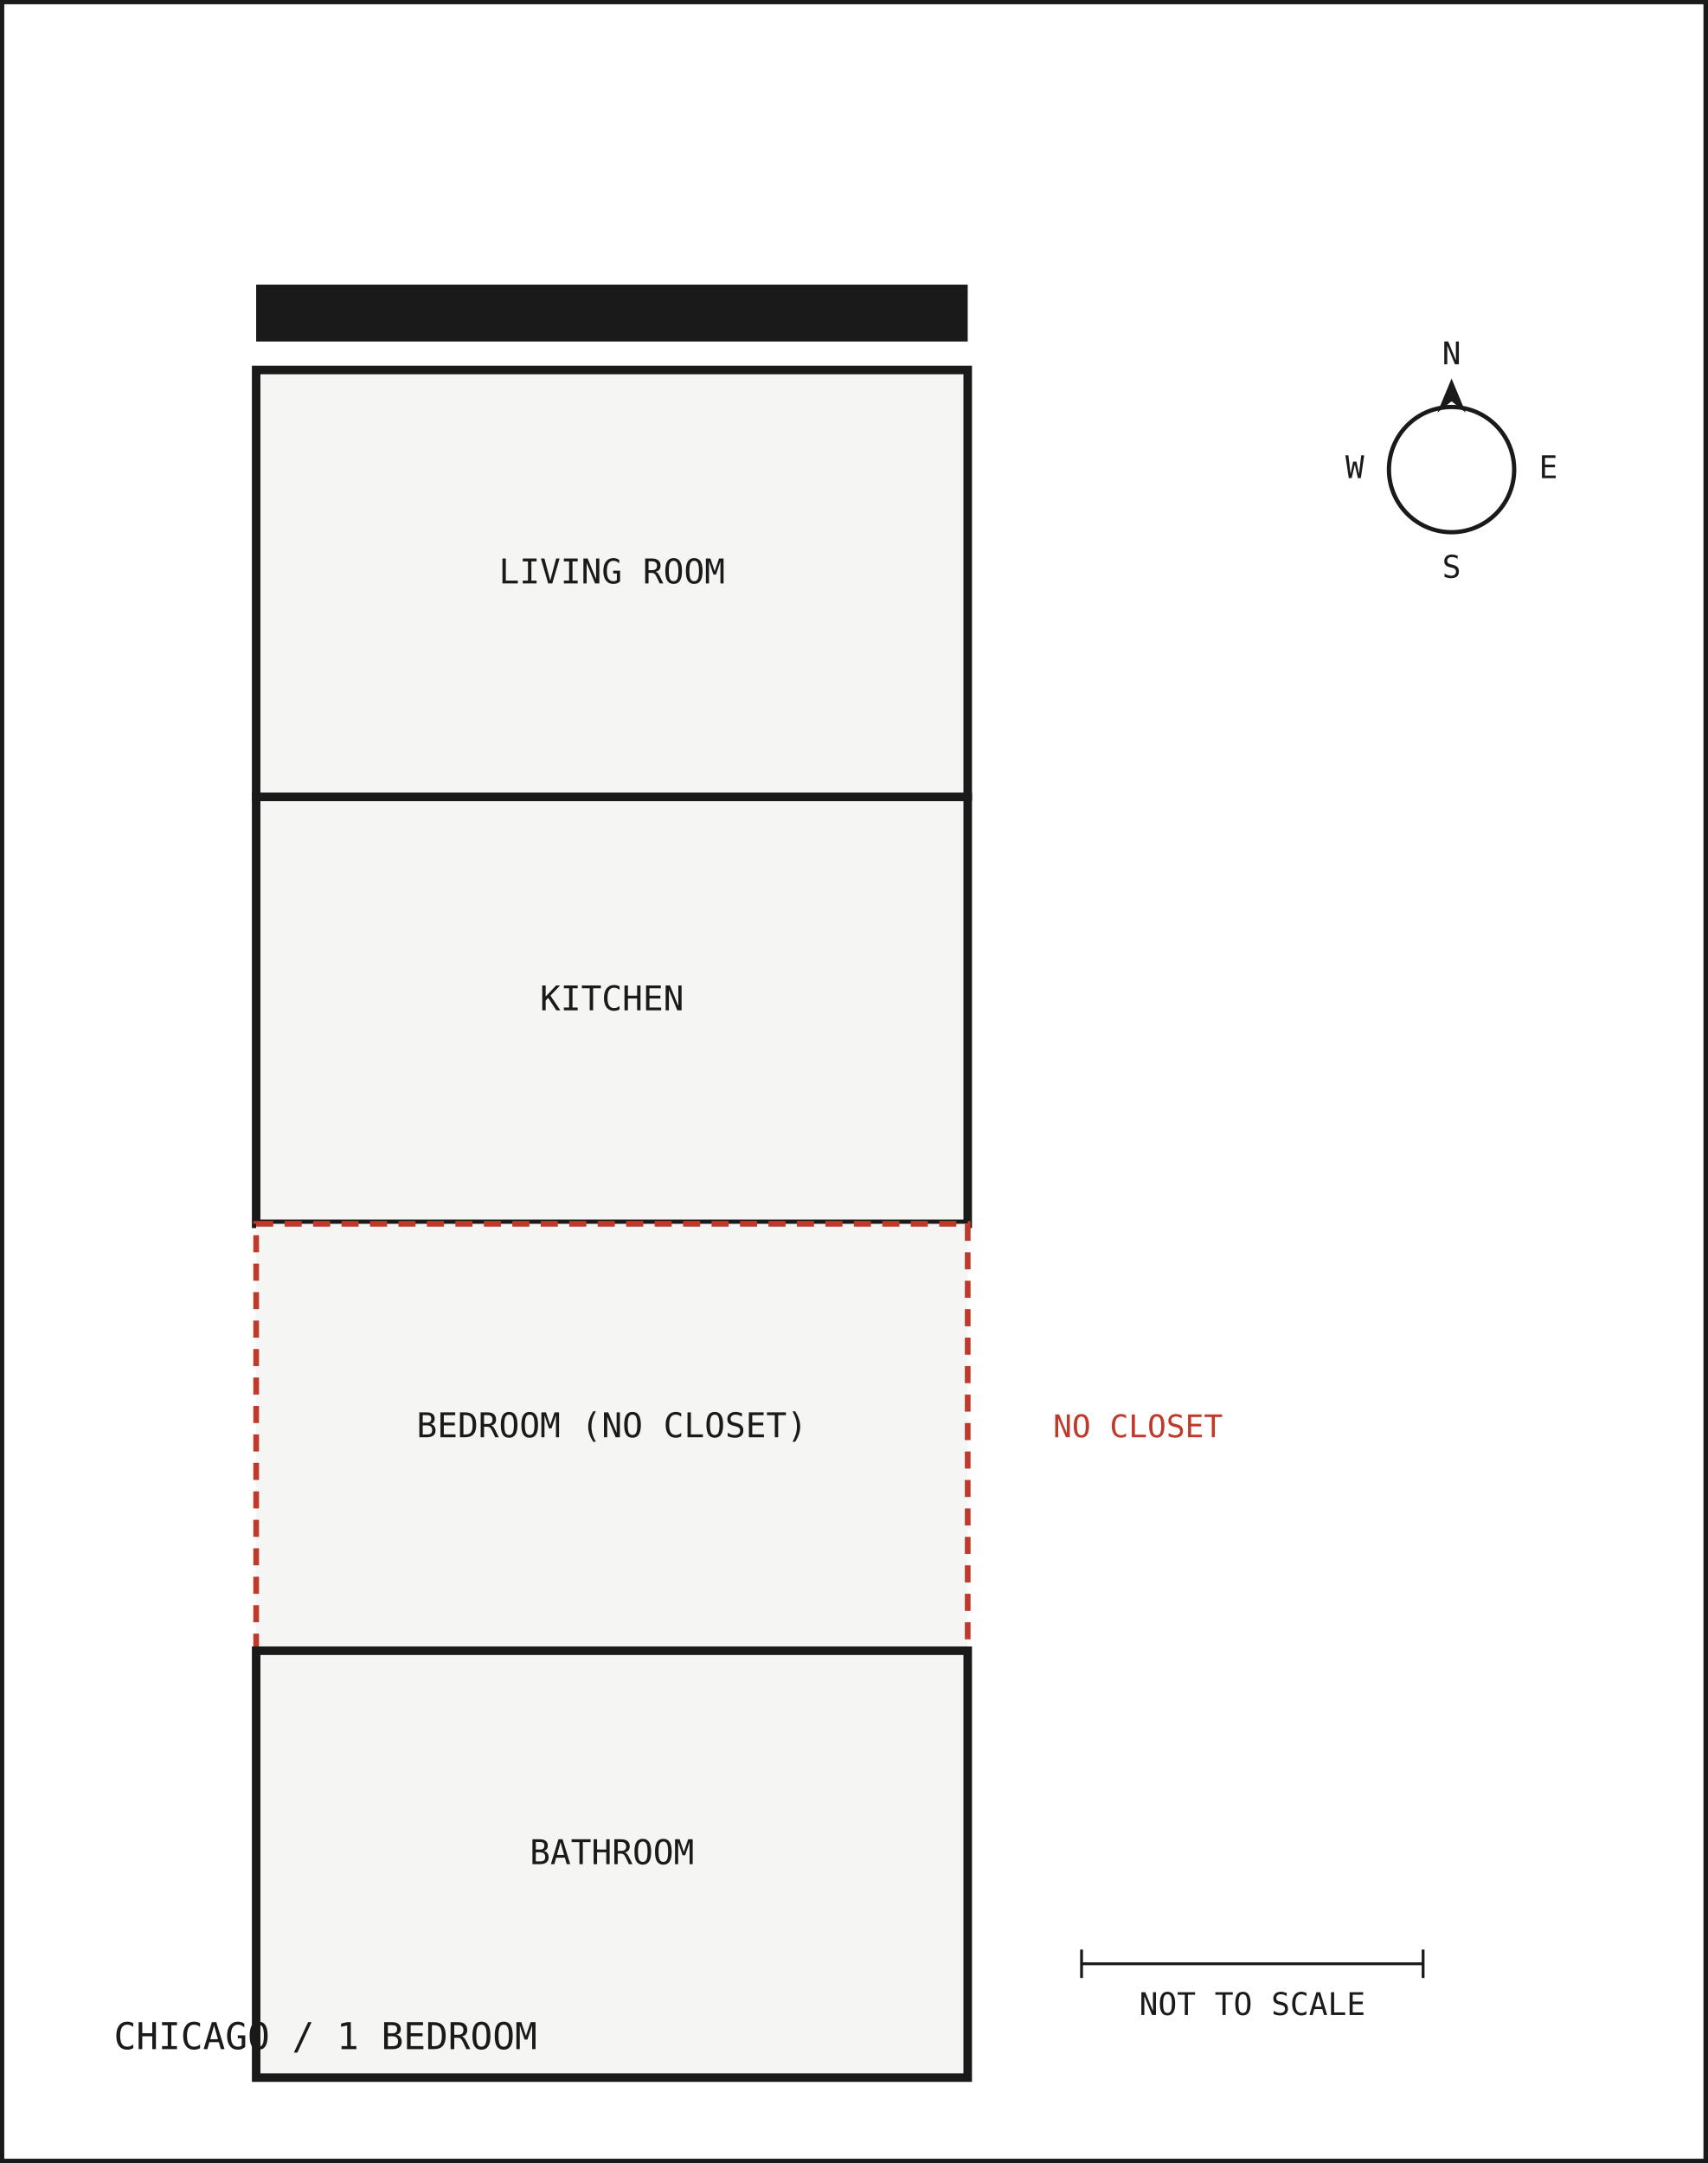
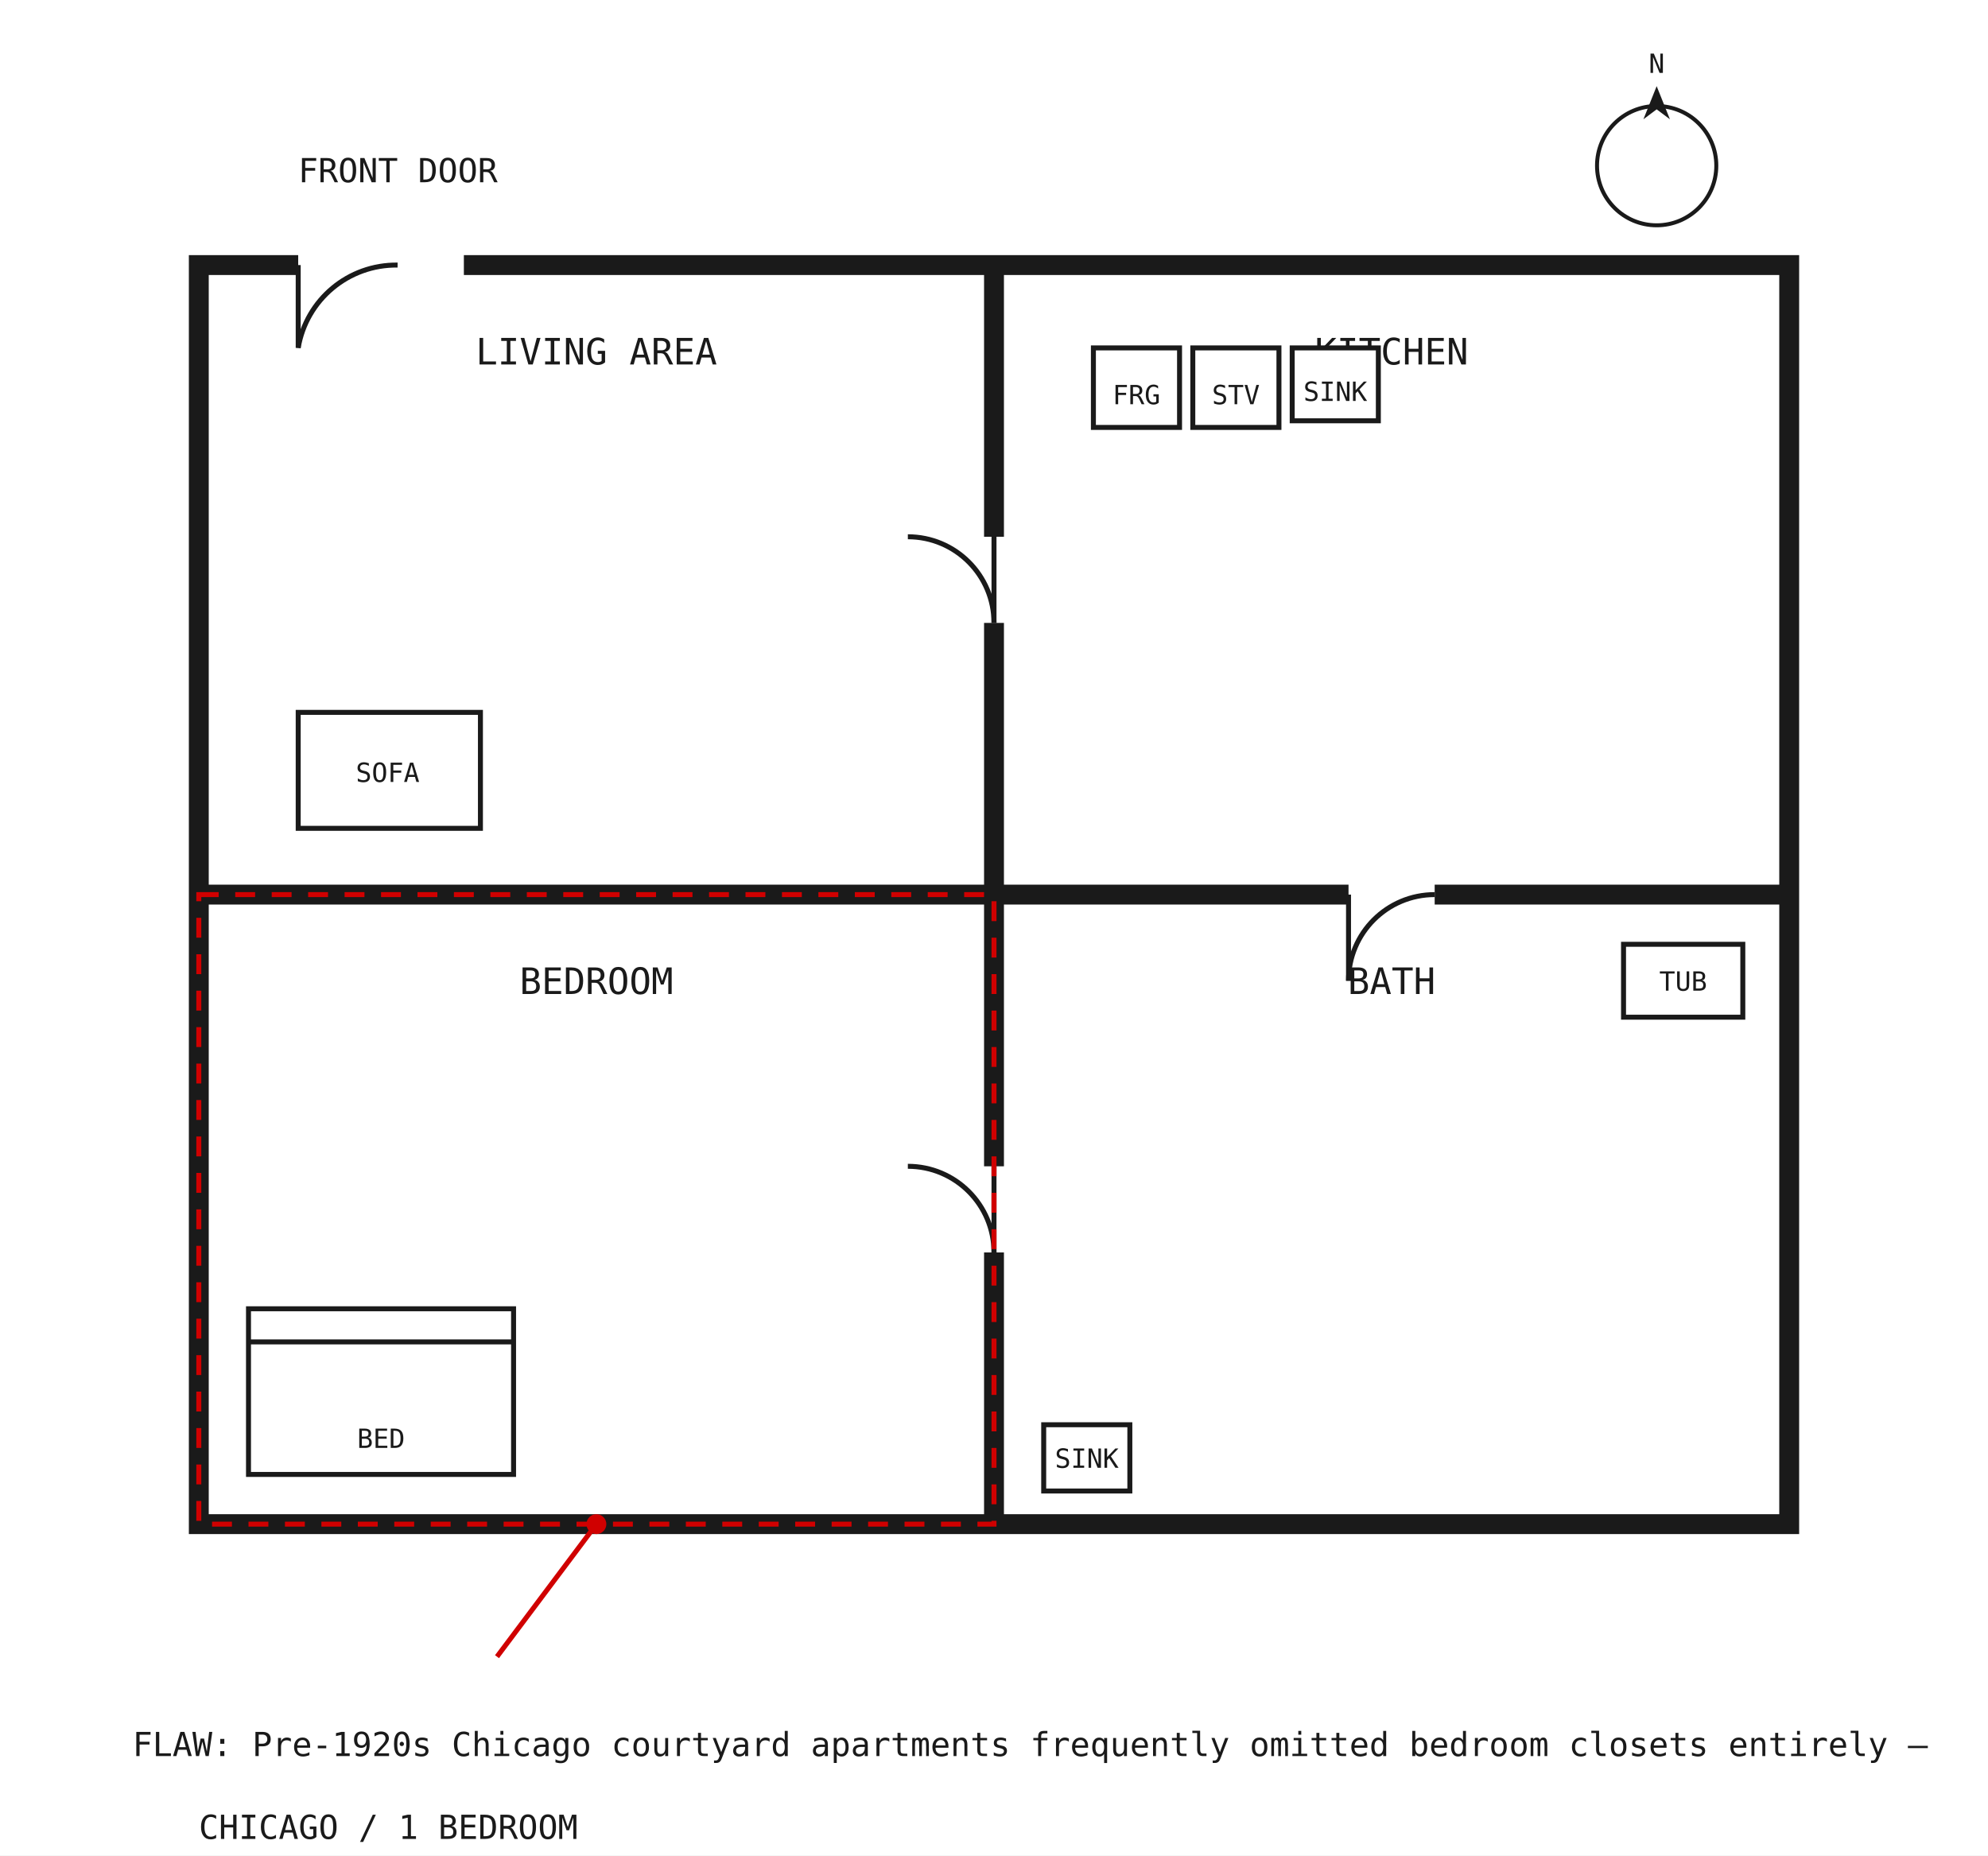
- <svg xmlns="http://www.w3.org/2000/svg" viewBox="0 0 600 760">
+ <svg xmlns="http://www.w3.org/2000/svg" width="600" height="560" viewBox="0 0 600 560">
+   <rect x="0" y="0" width="600" height="560" fill="#FFFFFF" />
  <style>
-     .tiny { font-family: monospace; font-size: 11px; fill: #1A1A1A; }
-     .roomlabel { font-family: monospace; font-size: 12px; fill: #1A1A1A; }
-     .small { font-family: monospace; font-size: 13px; fill: #1A1A1A; }
-     .callout { font-family: monospace; font-size: 11px; fill: #C0392B; }
-     .thin { stroke: #1A1A1A; stroke-width: 1; }
-   </style>
-   <rect x="0" y="0" width="600" height="760" fill="#FFFFFF" stroke="#1A1A1A" stroke-width="3" />
-   <rect x="90" y="100" width="250" height="20" fill="#1A1A1A" />
-   <text x="215" y="115" class="tiny" fill="#FFFFFF" text-anchor="middle">FRONT DOOR</text>
-   <rect x="90" y="130" width="250" height="150" fill="#F5F5F3" stroke="#1A1A1A" stroke-width="3" />
-   <text x="215" y="205" class="roomlabel" text-anchor="middle">LIVING ROOM</text>
-   <rect x="90" y="280" width="250" height="150" fill="#F5F5F3" stroke="#1A1A1A" stroke-width="3" />
-   <text x="215" y="355" class="roomlabel" text-anchor="middle">KITCHEN</text>
-   <rect x="90" y="430" width="250" height="150" fill="#F5F5F3" stroke="#C0392B" stroke-width="2" stroke-dasharray="6,4" />
-   <text x="215" y="505" class="roomlabel" text-anchor="middle">BEDROOM (NO CLOSET)</text>
-   <text x="370" y="505" class="callout">NO CLOSET</text>
-   <rect x="90" y="580" width="250" height="150" fill="#F5F5F3" stroke="#1A1A1A" stroke-width="3" />
-   <text x="215" y="655" class="roomlabel" text-anchor="middle">BATHROOM</text>
-   <g transform="translate(510,165)">
-     <path d="M0 -32 L5 -20 L0 -24 L-5 -20 Z" fill="#1A1A1A" />
-     <text x="0" y="-37" class="tiny" text-anchor="middle">N</text>
-     <text x="34" y="3" class="tiny" text-anchor="middle">E</text>
-     <text x="0" y="38" class="tiny" text-anchor="middle">S</text>
-     <text x="-34" y="3" class="tiny" text-anchor="middle">W</text>
-     <circle r="22" fill="none" stroke="#1A1A1A" stroke-width="1.5" />
+ .wall{stroke:#1A1A1A;stroke-width:6;fill:none;}
+ .thin{stroke:#1A1A1A;stroke-width:1.5;fill:none;}
+ .door{stroke:#1A1A1A;stroke-width:1.5;fill:none;}
+ .label{font-family:monospace;font-size:11px;fill:#1A1A1A;text-anchor:middle;}
+ .small{font-family:monospace;font-size:10px;fill:#1A1A1A;}
+ .tiny{font-family:monospace;font-size:8px;fill:#1A1A1A;text-anchor:middle;}
+ .flaw{fill:none;stroke:#D00000;stroke-width:1.5;stroke-dasharray:6,5;}
+ </style>
+   <rect x="60" y="80" width="480" height="380" fill="none" class="wall" />
+   <line x1="300" y1="80" x2="300" y2="460" class="wall" />
+   <line x1="60" y1="270" x2="540" y2="270" class="wall" />
+   <text x="90" y="55" class="small">FRONT DOOR</text>
+   <line x1="90" y1="80" x2="140" y2="80" stroke="#FFFFFF" stroke-width="10" />
+   <line x1="90" y1="80" x2="90" y2="105" class="thin" />
+   <path d="M90 105 A30 30 0 0 1 120 80" class="door" />
+   <line x1="300" y1="162" x2="300" y2="188" stroke="#FFFFFF" stroke-width="10" />
+   <line x1="300" y1="162" x2="300" y2="188" class="thin" />
+   <path d="M300 188 A26 26 0 0 0 274 162" class="door" />
+   <line x1="407" y1="270" x2="433" y2="270" stroke="#FFFFFF" stroke-width="10" />
+   <line x1="407" y1="270" x2="407" y2="296" class="thin" />
+   <path d="M407 296 A26 26 0 0 1 433 270" class="door" />
+   <line x1="300" y1="352" x2="300" y2="378" stroke="#FFFFFF" stroke-width="10" />
+   <line x1="300" y1="352" x2="300" y2="378" class="thin" />
+   <path d="M300 378 A26 26 0 0 0 274 352" class="door" />
+   <text x="180" y="110" class="label">LIVING AREA</text>
+   <rect x="90" y="215" width="55" height="35" fill="#FFFFFF" stroke="#1A1A1A" stroke-width="1.5" />
+   <text x="117" y="236" class="tiny">SOFA</text>
+   <text x="420" y="110" class="label">KITCHEN</text>
+   <rect x="330" y="105" width="26" height="24" fill="#FFFFFF" stroke="#1A1A1A" stroke-width="1.5" />
+   <text x="343" y="122" class="tiny">FRG</text>
+   <rect x="360" y="105" width="26" height="24" fill="#FFFFFF" stroke="#1A1A1A" stroke-width="1.5" />
+   <text x="373" y="122" class="tiny">STV</text>
+   <rect x="390" y="105" width="26" height="22" fill="#FFFFFF" stroke="#1A1A1A" stroke-width="1.5" />
+   <text x="403" y="121" class="tiny">SINK</text>
+   <text x="180" y="300" class="label">BEDROOM</text>
+   <rect x="75" y="395" width="80" height="50" fill="#FFFFFF" stroke="#1A1A1A" stroke-width="1.5" />
+   <line x1="75" y1="405" x2="155" y2="405" class="thin" />
+   <text x="115" y="437" class="tiny">BED</text>
+   <text x="420" y="300" class="label">BATH</text>
+   <rect x="490" y="285" width="36" height="22" fill="#FFFFFF" stroke="#1A1A1A" stroke-width="1.5" />
+   <text x="508" y="299" class="tiny">TUB</text>
+   <rect x="315" y="430" width="26" height="20" fill="#FFFFFF" stroke="#1A1A1A" stroke-width="1.5" />
+   <text x="328" y="443" class="tiny">SINK</text>
+   <rect x="60" y="270" width="240" height="190" class="flaw" />
+   <path d="M180 460 L150 500" stroke="#D00000" stroke-width="1.5" fill="none" />
+   <circle cx="180" cy="460" r="3" fill="#D00000" />
+   <text x="40" y="530" class="small" fill="#D00000">FLAW: Pre-1920s Chicago courtyard apartments frequently omitted bedroom closets entirely — </text>
+   <g transform="translate(500,50)">
+     <circle cx="0" cy="0" r="18" fill="none" stroke="#1A1A1A" stroke-width="1.2" />
+     <path d="M0 -24 L4 -14 L0 -17 L-4 -14 Z" fill="#1A1A1A" />
+     <text x="0" y="-28" class="tiny">N</text>
  </g>
-   <g transform="translate(380,690)">
-     <line x1="0" y1="0" x2="120" y2="0" class="thin" />
-     <line x1="0" y1="-5" x2="0" y2="5" class="thin" />
-     <line x1="120" y1="-5" x2="120" y2="5" class="thin" />
-     <text x="60" y="18" class="tiny" text-anchor="middle">NOT TO SCALE</text>
-   </g>
-   <text x="40" y="720" class="small">CHICAGO / 1 BEDROOM</text>
+   <text x="60" y="555" class="small">CHICAGO / 1 BEDROOM</text>
</svg>
